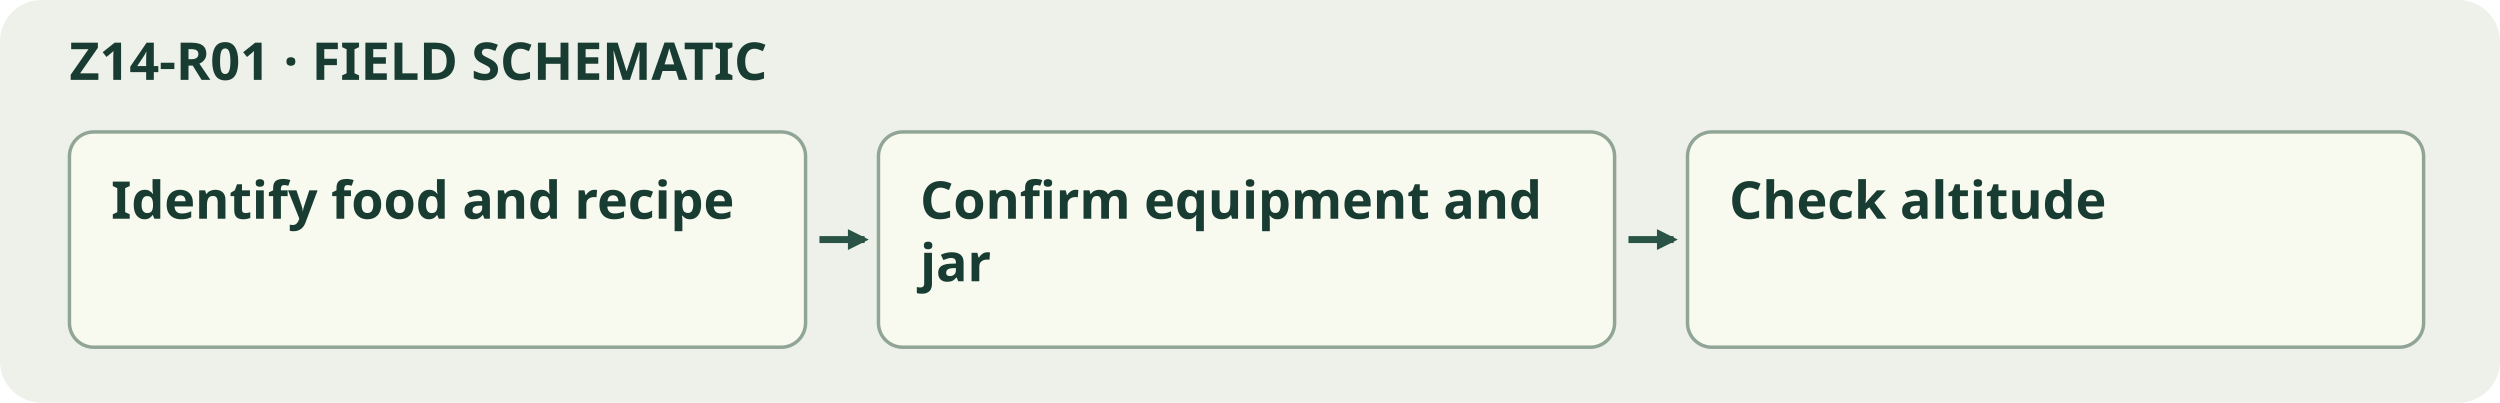
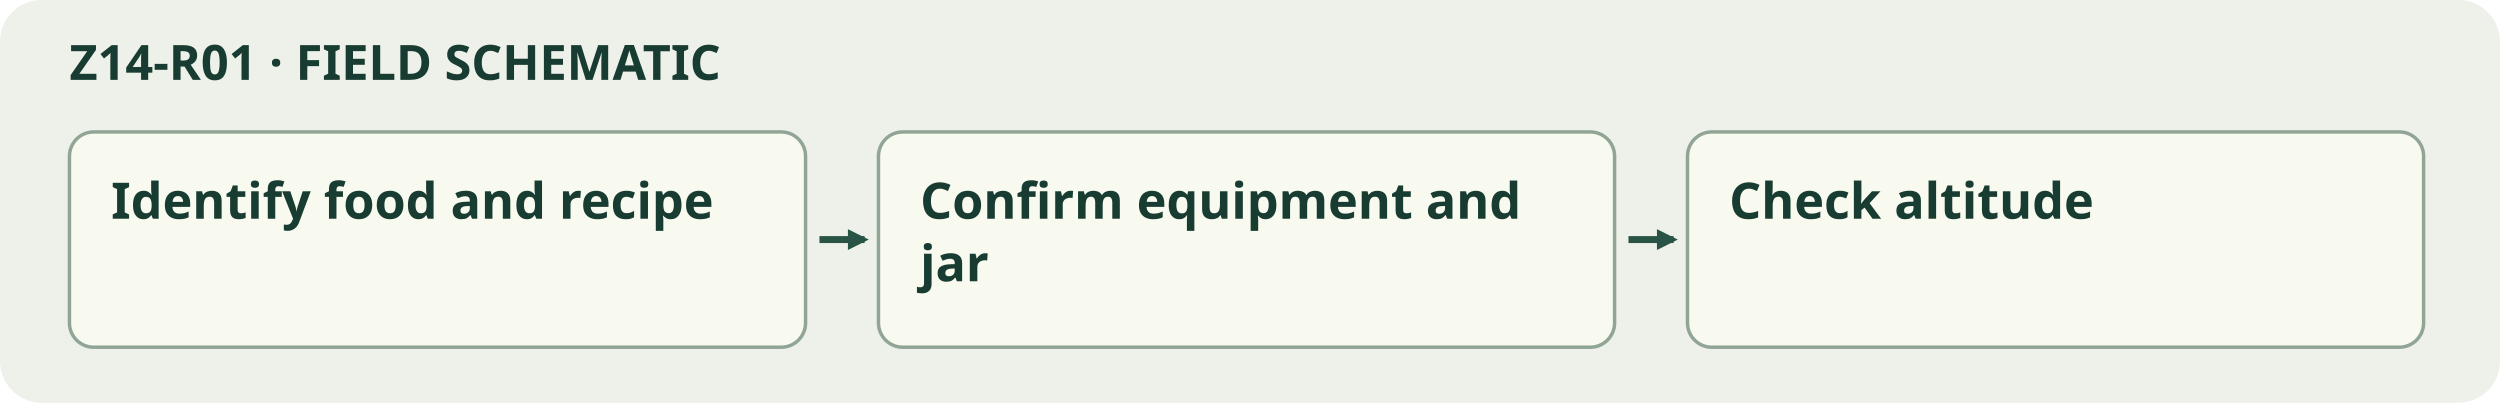
<svg xmlns="http://www.w3.org/2000/svg" viewBox="0 0 720 116" role="img" aria-labelledby="title desc">
  <defs>
    <marker id="arrow" viewBox="0 0 10 10" markerWidth="3" markerHeight="3" refX="8" refY="5" orient="auto">
      <path d="M0 0L10 5 0 10Z" fill="#285345" />
    </marker>
  </defs>
  <rect width="720" height="116" rx="12" fill="#edf1e9" />
-   <g font-family="system-ui,sans-serif" font-size="15" font-weight="650" fill="#183c31">
-     <text x="20" y="23">Z14-R01 · FIELD SCHEMATIC</text>
-     <rect x="20" y="38" width="212" height="62" rx="7" fill="#f9faef" stroke="#90a595" />
-     <text x="32" y="63">Identify food and recipe</text>
-     <path d="M236 69h13" stroke="#285345" stroke-width="2" marker-end="url(#arrow)" />
-     <rect x="253" y="38" width="212" height="62" rx="7" fill="#f9faef" stroke="#90a595" />
-     <text x="265" y="63">Confirm equipment and</text>
-     <text x="265" y="81">jar</text>
-     <path d="M469 69h13" stroke="#285345" stroke-width="2" marker-end="url(#arrow)" />
-     <rect x="486" y="38" width="212" height="62" rx="7" fill="#f9faef" stroke="#90a595" />
-     <text x="498" y="63">Check altitude</text>
+   <g font-family="system-ui,sans-serif" font-size="14.5" font-weight="650" fill="#183c31">
+     <text x="20" y="23" font-size="14" font-weight="700" fill="#183c31" text-anchor="start">Z14-R01 · FIELD SCHEMATIC</text>
+     <g id="stage-panels">
+       <rect x="20" y="38" width="212" height="62" rx="7" fill="#f9faef" stroke="#90a595" />
+       <text x="32" y="63" font-size="14.5" font-weight="650" fill="#183c31" text-anchor="start">Identify food and recipe</text>
+       <path d="M236 69h13" stroke="#285345" stroke-width="2" marker-end="url(#arrow)" />
+       <rect x="253" y="38" width="212" height="62" rx="7" fill="#f9faef" stroke="#90a595" />
+       <text x="265" y="63" font-size="14.5" font-weight="650" fill="#183c31" text-anchor="start">Confirm equipment and</text>
+       <text x="265" y="81" font-size="14.5" font-weight="650" fill="#183c31" text-anchor="start">jar</text>
+       <path d="M469 69h13" stroke="#285345" stroke-width="2" marker-end="url(#arrow)" />
+       <rect x="486" y="38" width="212" height="62" rx="7" fill="#f9faef" stroke="#90a595" />
+       <text x="498" y="63" font-size="14.5" font-weight="650" fill="#183c31" text-anchor="start">Check altitude</text>
+     </g>
  </g>
</svg>
